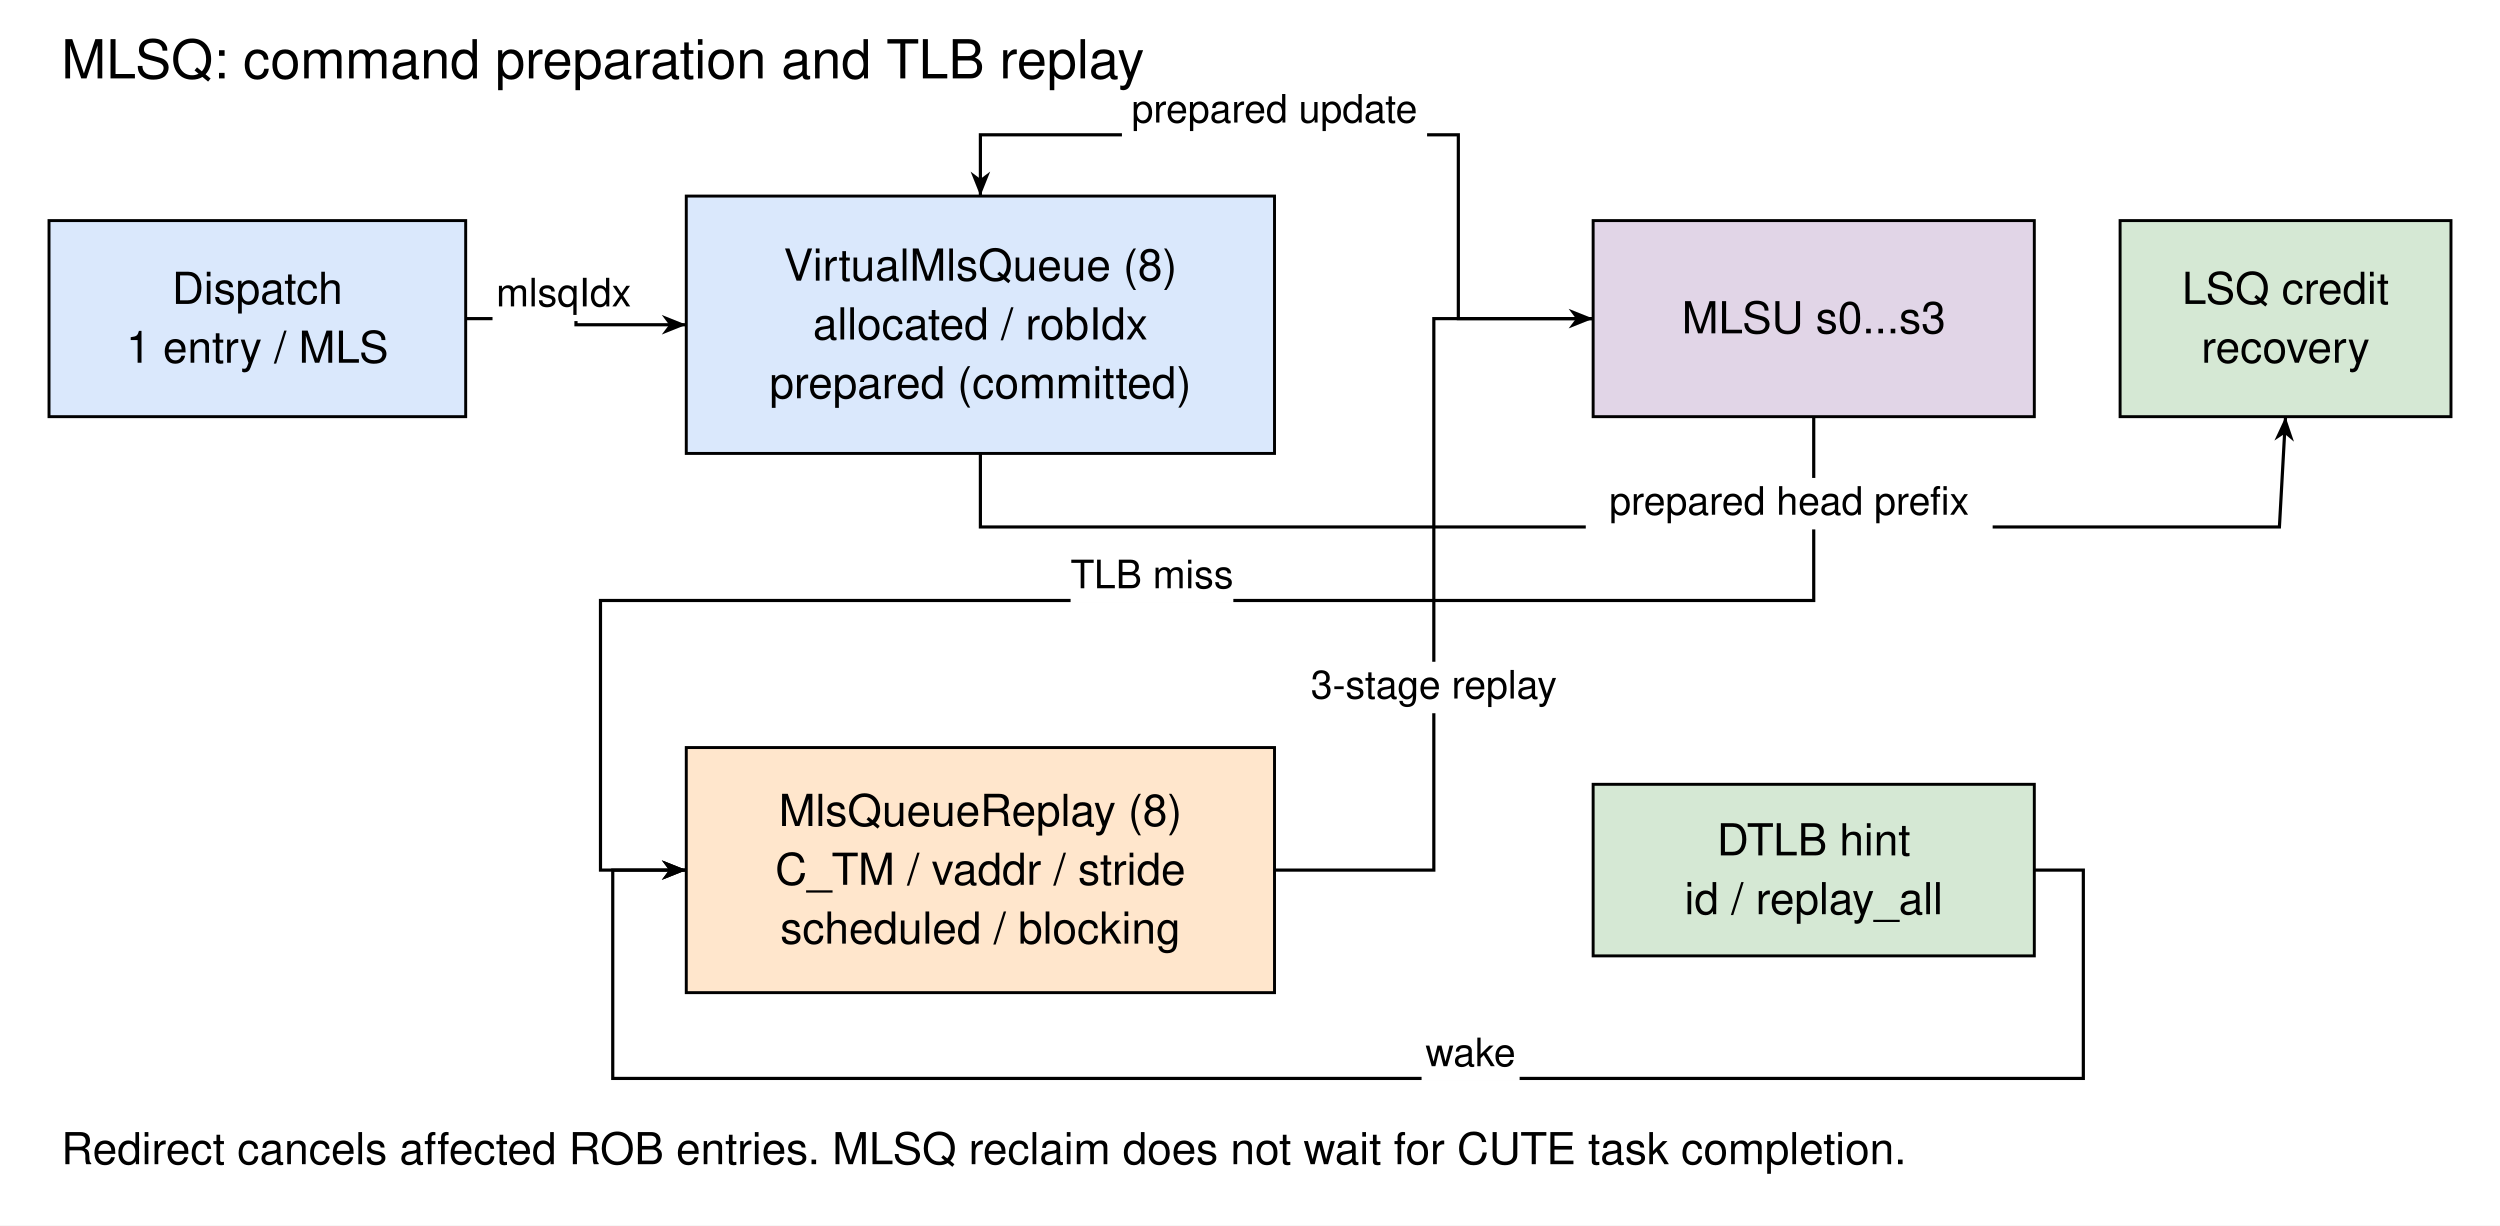
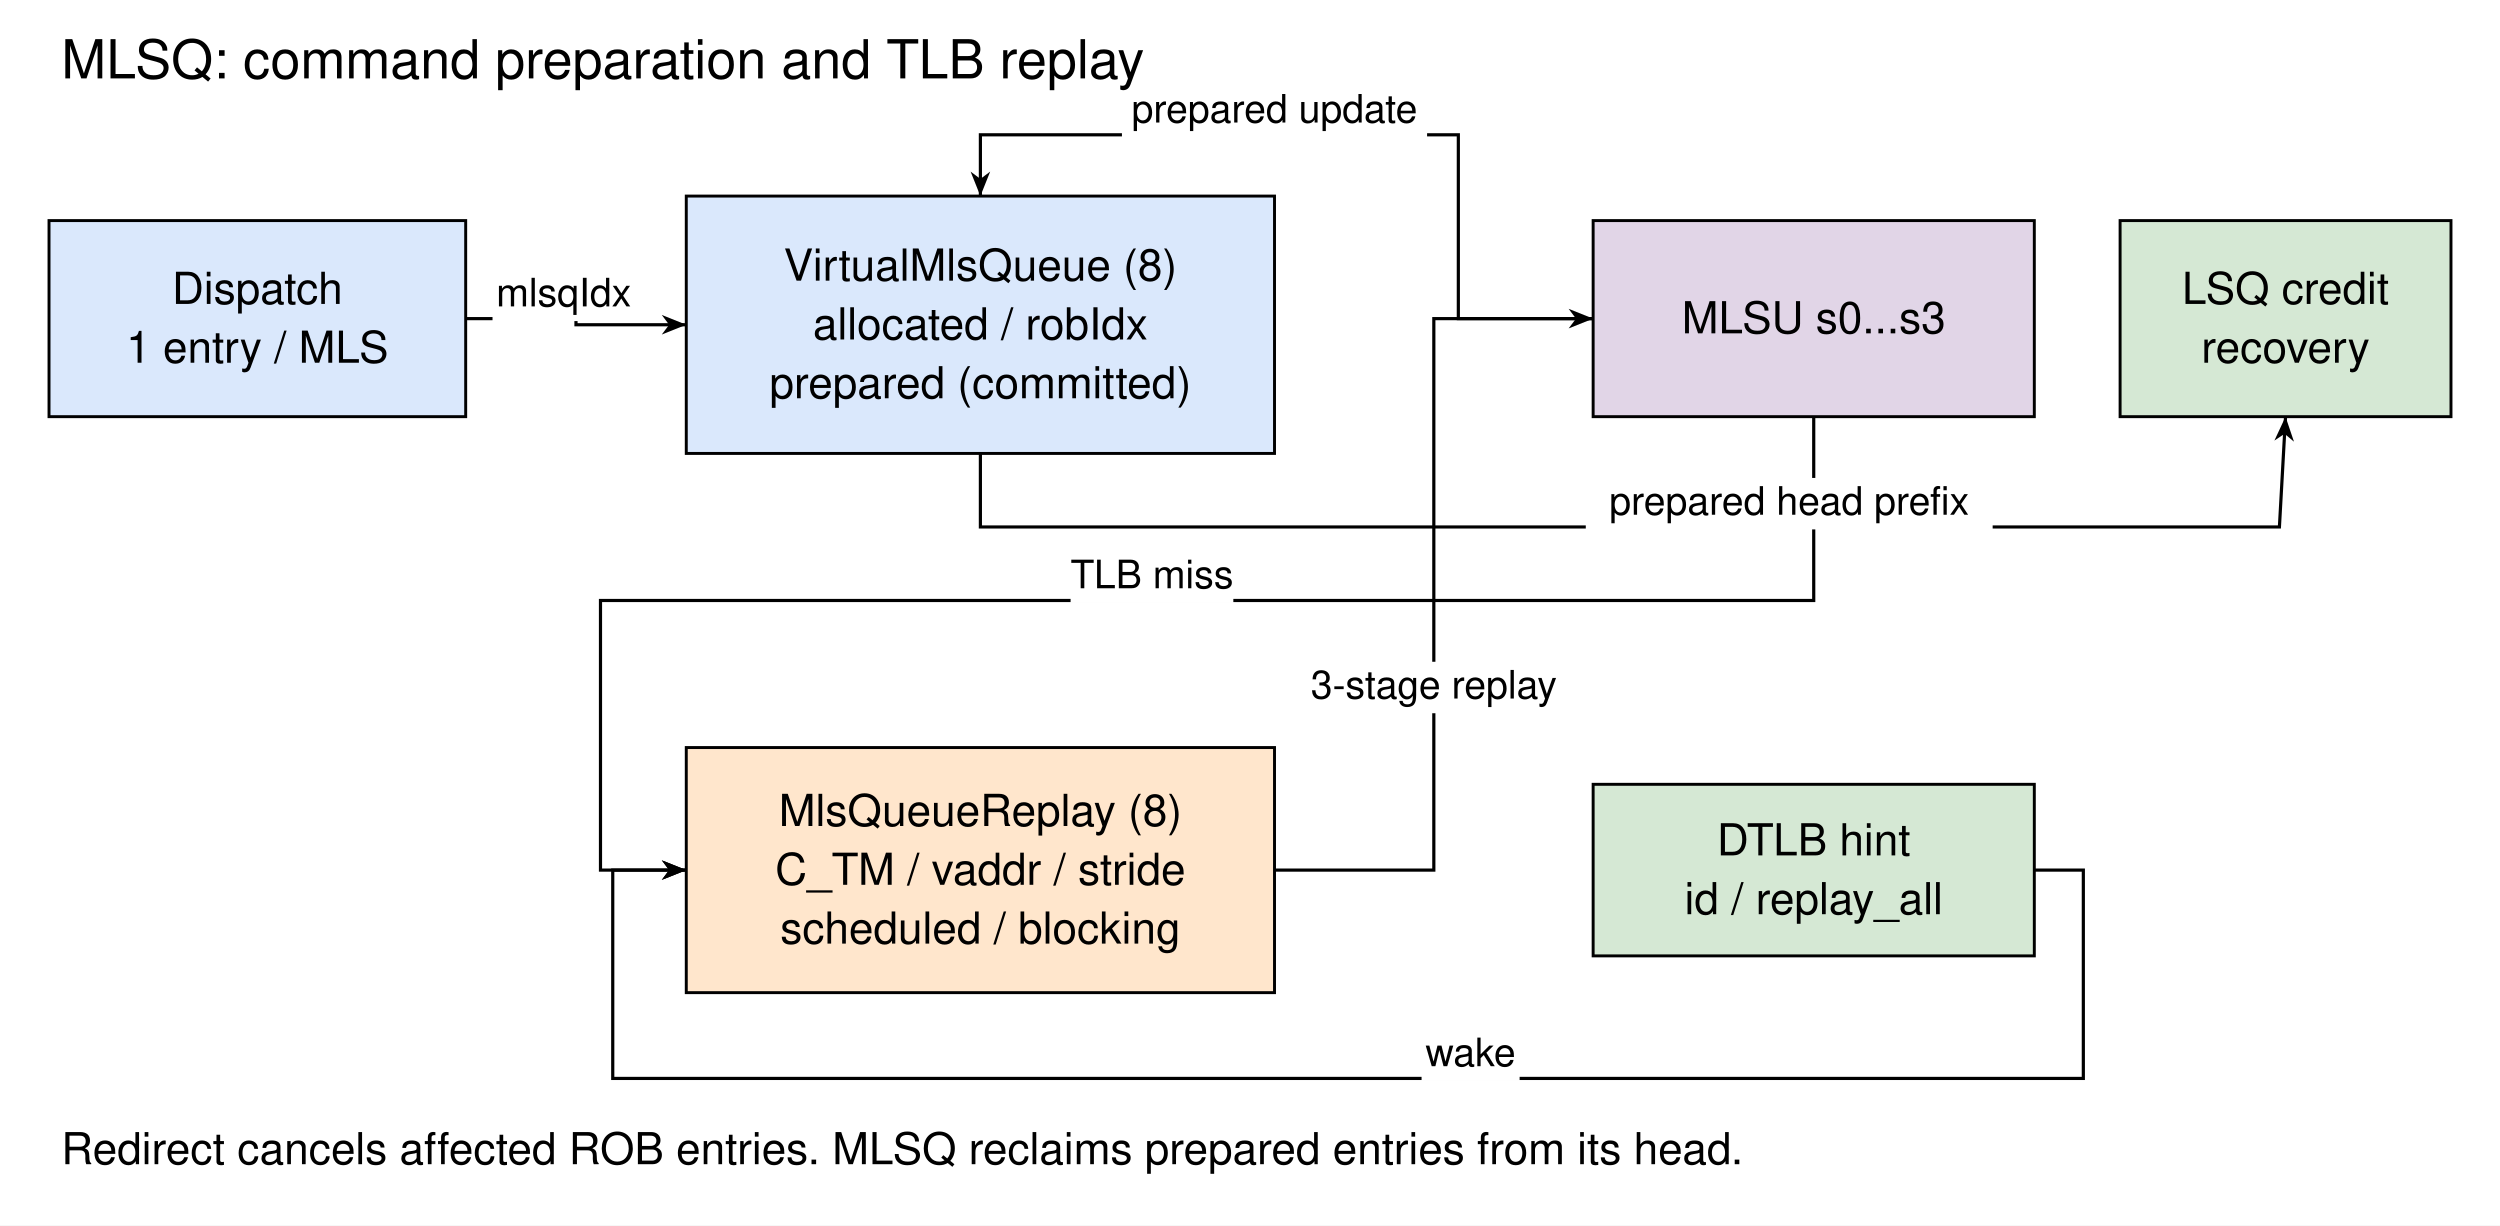
- <svg xmlns="http://www.w3.org/2000/svg" width="1020" height="500" viewBox="0 0 1020 500" content="&lt;mxfile host=&quot;app.diagrams.net&quot; version=&quot;26.0.9&quot; type=&quot;device&quot;&gt;&lt;diagram id=&quot;xsai-mlsq&quot; name=&quot;Page-1&quot;&gt;&lt;mxGraphModel dx=&quot;1020&quot; dy=&quot;500&quot; grid=&quot;1&quot; gridSize=&quot;10&quot; page=&quot;1&quot; pageScale=&quot;1&quot; pageWidth=&quot;1020&quot; pageHeight=&quot;500&quot;&gt;&lt;root&gt;&lt;mxCell id=&quot;0&quot; /&gt;&lt;mxCell id=&quot;1&quot; parent=&quot;0&quot; /&gt;&lt;mxCell id=&quot;dispatch&quot; value=&quot;Dispatch&amp;lt;br&amp;gt;1 entry / MLS&quot; style=&quot;rounded=0;whiteSpace=wrap;html=1;align=center;verticalAlign=middle;fontFamily=Helvetica;fontSize=18;strokeColor=#000000;strokeWidth=1.2;fillColor=#dae8fc;&quot; vertex=&quot;1&quot; parent=&quot;1&quot;&gt;&lt;mxGeometry x=&quot;20&quot; y=&quot;90&quot; width=&quot;170&quot; height=&quot;80&quot; as=&quot;geometry&quot; /&gt;&lt;/mxCell&gt;&lt;mxCell id=&quot;virtual&quot; value=&quot;VirtualMlsQueue (8)&amp;lt;br&amp;gt;allocated / robIdx&amp;lt;br&amp;gt;prepared (committed)&quot; style=&quot;rounded=0;whiteSpace=wrap;html=1;align=center;verticalAlign=middle;fontFamily=Helvetica;fontSize=18;strokeColor=#000000;strokeWidth=1.2;fillColor=#dae8fc;&quot; vertex=&quot;1&quot; parent=&quot;1&quot;&gt;&lt;mxGeometry x=&quot;280&quot; y=&quot;80&quot; width=&quot;240&quot; height=&quot;105&quot; as=&quot;geometry&quot; /&gt;&lt;/mxCell&gt;&lt;mxCell id=&quot;mlsu&quot; value=&quot;MLSU s0...s3&quot; style=&quot;rounded=0;whiteSpace=wrap;html=1;align=center;verticalAlign=middle;fontFamily=Helvetica;fontSize=18;strokeColor=#000000;strokeWidth=1.2;fillColor=#e1d5e7;&quot; vertex=&quot;1&quot; parent=&quot;1&quot;&gt;&lt;mxGeometry x=&quot;650&quot; y=&quot;90&quot; width=&quot;180&quot; height=&quot;80&quot; as=&quot;geometry&quot; /&gt;&lt;/mxCell&gt;&lt;mxCell id=&quot;replay&quot; value=&quot;MlsQueueReplay (8)&amp;lt;br&amp;gt;C_TM / vaddr / stride&amp;lt;br&amp;gt;scheduled / blocking&quot; style=&quot;rounded=0;whiteSpace=wrap;html=1;align=center;verticalAlign=middle;fontFamily=Helvetica;fontSize=18;strokeColor=#000000;strokeWidth=1.2;fillColor=#ffe6cc;&quot; vertex=&quot;1&quot; parent=&quot;1&quot;&gt;&lt;mxGeometry x=&quot;280&quot; y=&quot;305&quot; width=&quot;240&quot; height=&quot;100&quot; as=&quot;geometry&quot; /&gt;&lt;/mxCell&gt;&lt;mxCell id=&quot;hint&quot; value=&quot;DTLB hint&amp;lt;br&amp;gt;id / replay_all&quot; style=&quot;rounded=0;whiteSpace=wrap;html=1;align=center;verticalAlign=middle;fontFamily=Helvetica;fontSize=18;strokeColor=#000000;strokeWidth=1.2;fillColor=#d5e8d4;&quot; vertex=&quot;1&quot; parent=&quot;1&quot;&gt;&lt;mxGeometry x=&quot;650&quot; y=&quot;320&quot; width=&quot;180&quot; height=&quot;70&quot; as=&quot;geometry&quot; /&gt;&lt;/mxCell&gt;&lt;mxCell id=&quot;free&quot; value=&quot;LSQ credit&amp;lt;br&amp;gt;recovery&quot; style=&quot;rounded=0;whiteSpace=wrap;html=1;align=center;verticalAlign=middle;fontFamily=Helvetica;fontSize=18;strokeColor=#000000;strokeWidth=1.2;fillColor=#d5e8d4;&quot; vertex=&quot;1&quot; parent=&quot;1&quot;&gt;&lt;mxGeometry x=&quot;865&quot; y=&quot;90&quot; width=&quot;135&quot; height=&quot;80&quot; as=&quot;geometry&quot; /&gt;&lt;/mxCell&gt;&lt;mxCell id=&quot;edge0&quot; value=&quot;&quot; style=&quot;edgeStyle=orthogonalEdgeStyle;rounded=0;html=1;endArrow=classic;endFill=1;strokeWidth=1.2;fontFamily=Helvetica;fontSize=16;exitX=1;exitY=0.5;entryX=0;entryY=0.5;&quot; edge=&quot;1&quot; parent=&quot;1&quot; source=&quot;dispatch&quot; target=&quot;virtual&quot;&gt;&lt;mxGeometry relative=&quot;1&quot; as=&quot;geometry&quot; /&gt;&lt;/mxCell&gt;&lt;mxCell id=&quot;edge1&quot; value=&quot;&quot; style=&quot;edgeStyle=orthogonalEdgeStyle;rounded=0;html=1;endArrow=classic;endFill=1;strokeWidth=1.2;fontFamily=Helvetica;fontSize=16;exitX=0;exitY=0.5;entryX=0.5;entryY=0;&quot; edge=&quot;1&quot; parent=&quot;1&quot; source=&quot;mlsu&quot; target=&quot;virtual&quot;&gt;&lt;mxGeometry relative=&quot;1&quot; as=&quot;geometry&quot;&gt;&lt;Array as=&quot;points&quot;&gt;&lt;mxPoint x=&quot;595&quot; y=&quot;130&quot; /&gt;&lt;mxPoint x=&quot;595&quot; y=&quot;55&quot; /&gt;&lt;mxPoint x=&quot;400&quot; y=&quot;55&quot; /&gt;&lt;/Array&gt;&lt;/mxGeometry&gt;&lt;/mxCell&gt;&lt;mxCell id=&quot;edge2&quot; value=&quot;&quot; style=&quot;edgeStyle=orthogonalEdgeStyle;rounded=0;html=1;endArrow=classic;endFill=1;strokeWidth=1.2;fontFamily=Helvetica;fontSize=16;exitX=0.5;exitY=1;entryX=0;entryY=0.5;&quot; edge=&quot;1&quot; parent=&quot;1&quot; source=&quot;mlsu&quot; target=&quot;replay&quot;&gt;&lt;mxGeometry relative=&quot;1&quot; as=&quot;geometry&quot;&gt;&lt;Array as=&quot;points&quot;&gt;&lt;mxPoint x=&quot;740&quot; y=&quot;245&quot; /&gt;&lt;mxPoint x=&quot;245&quot; y=&quot;245&quot; /&gt;&lt;mxPoint x=&quot;245&quot; y=&quot;355&quot; /&gt;&lt;/Array&gt;&lt;/mxGeometry&gt;&lt;/mxCell&gt;&lt;mxCell id=&quot;edge3&quot; value=&quot;&quot; style=&quot;edgeStyle=orthogonalEdgeStyle;rounded=0;html=1;endArrow=classic;endFill=1;strokeWidth=1.2;fontFamily=Helvetica;fontSize=16;exitX=1;exitY=0.5;entryX=0;entryY=0.5;&quot; edge=&quot;1&quot; parent=&quot;1&quot; source=&quot;hint&quot; target=&quot;replay&quot;&gt;&lt;mxGeometry relative=&quot;1&quot; as=&quot;geometry&quot;&gt;&lt;Array as=&quot;points&quot;&gt;&lt;mxPoint x=&quot;850&quot; y=&quot;355&quot; /&gt;&lt;mxPoint x=&quot;850&quot; y=&quot;440&quot; /&gt;&lt;mxPoint x=&quot;250&quot; y=&quot;440&quot; /&gt;&lt;mxPoint x=&quot;250&quot; y=&quot;355&quot; /&gt;&lt;/Array&gt;&lt;/mxGeometry&gt;&lt;/mxCell&gt;&lt;mxCell id=&quot;edge4&quot; value=&quot;&quot; style=&quot;edgeStyle=orthogonalEdgeStyle;rounded=0;html=1;endArrow=classic;endFill=1;strokeWidth=1.2;fontFamily=Helvetica;fontSize=16;exitX=1;exitY=0.5;entryX=0;entryY=0.5;&quot; edge=&quot;1&quot; parent=&quot;1&quot; source=&quot;replay&quot; target=&quot;mlsu&quot;&gt;&lt;mxGeometry relative=&quot;1&quot; as=&quot;geometry&quot;&gt;&lt;Array as=&quot;points&quot;&gt;&lt;mxPoint x=&quot;585&quot; y=&quot;355&quot; /&gt;&lt;mxPoint x=&quot;585&quot; y=&quot;130&quot; /&gt;&lt;/Array&gt;&lt;/mxGeometry&gt;&lt;/mxCell&gt;&lt;mxCell id=&quot;edge5&quot; value=&quot;&quot; style=&quot;edgeStyle=orthogonalEdgeStyle;rounded=0;html=1;endArrow=classic;endFill=1;strokeWidth=1.2;fontFamily=Helvetica;fontSize=16;exitX=0.5;exitY=1;entryX=0.5;entryY=1;&quot; edge=&quot;1&quot; parent=&quot;1&quot; source=&quot;virtual&quot; target=&quot;free&quot;&gt;&lt;mxGeometry relative=&quot;1&quot; as=&quot;geometry&quot;&gt;&lt;Array as=&quot;points&quot;&gt;&lt;mxPoint x=&quot;400&quot; y=&quot;215&quot; /&gt;&lt;mxPoint x=&quot;930&quot; y=&quot;215&quot; /&gt;&lt;/Array&gt;&lt;/mxGeometry&gt;&lt;/mxCell&gt;&lt;mxCell id=&quot;note0&quot; value=&quot;MLSQ: command preparation and TLB replay&quot; style=&quot;text;html=1;align=left;verticalAlign=top;whiteSpace=wrap;fontFamily=Helvetica;fontSize=22;&quot; vertex=&quot;1&quot; parent=&quot;1&quot;&gt;&lt;mxGeometry x=&quot;25&quot; y=&quot;10&quot; width=&quot;500.8&quot; height=&quot;28&quot; as=&quot;geometry&quot; /&gt;&lt;/mxCell&gt;&lt;mxCell id=&quot;note1&quot; value=&quot;Redirect cancels affected ROB entries. MLSQ reclaim does not wait for CUTE task completion.&quot; style=&quot;text;html=1;align=left;verticalAlign=top;whiteSpace=wrap;fontFamily=Helvetica;fontSize=18;&quot; vertex=&quot;1&quot; parent=&quot;1&quot;&gt;&lt;mxGeometry x=&quot;25&quot; y=&quot;457&quot; width=&quot;925.28&quot; height=&quot;24&quot; as=&quot;geometry&quot; /&gt;&lt;/mxCell&gt;&lt;mxCell id=&quot;label0&quot; value=&quot;mlsqIdx&quot; style=&quot;text;html=1;align=center;verticalAlign=middle;whiteSpace=wrap;fontFamily=Helvetica;fontSize=16;fillColor=#ffffff;strokeColor=none;&quot; vertex=&quot;1&quot; parent=&quot;1&quot;&gt;&lt;mxGeometry x=&quot;200.95&quot; y=&quot;110&quot; width=&quot;58.1&quot; height=&quot;21&quot; as=&quot;geometry&quot; /&gt;&lt;/mxCell&gt;&lt;mxCell id=&quot;label1&quot; value=&quot;prepared update&quot; style=&quot;text;html=1;align=center;verticalAlign=middle;whiteSpace=wrap;fontFamily=Helvetica;fontSize=16;fillColor=#ffffff;strokeColor=none;&quot; vertex=&quot;1&quot; parent=&quot;1&quot;&gt;&lt;mxGeometry x=&quot;457.75&quot; y=&quot;35&quot; width=&quot;124.5&quot; height=&quot;21&quot; as=&quot;geometry&quot; /&gt;&lt;/mxCell&gt;&lt;mxCell id=&quot;label2&quot; value=&quot;TLB miss&quot; style=&quot;text;html=1;align=center;verticalAlign=middle;whiteSpace=wrap;fontFamily=Helvetica;fontSize=16;fillColor=#ffffff;strokeColor=none;&quot; vertex=&quot;1&quot; parent=&quot;1&quot;&gt;&lt;mxGeometry x=&quot;436.8&quot; y=&quot;225&quot; width=&quot;66.4&quot; height=&quot;21&quot; as=&quot;geometry&quot; /&gt;&lt;/mxCell&gt;&lt;mxCell id=&quot;label3&quot; value=&quot;wake&quot; style=&quot;text;html=1;align=center;verticalAlign=middle;whiteSpace=wrap;fontFamily=Helvetica;fontSize=16;fillColor=#ffffff;strokeColor=none;&quot; vertex=&quot;1&quot; parent=&quot;1&quot;&gt;&lt;mxGeometry x=&quot;580.0&quot; y=&quot;420&quot; width=&quot;40&quot; height=&quot;21&quot; as=&quot;geometry&quot; /&gt;&lt;/mxCell&gt;&lt;mxCell id=&quot;label4&quot; value=&quot;3-stage replay&quot; style=&quot;text;html=1;align=center;verticalAlign=middle;whiteSpace=wrap;fontFamily=Helvetica;fontSize=16;fillColor=#ffffff;strokeColor=none;&quot; vertex=&quot;1&quot; parent=&quot;1&quot;&gt;&lt;mxGeometry x=&quot;526.9&quot; y=&quot;270&quot; width=&quot;116.2&quot; height=&quot;21&quot; as=&quot;geometry&quot; /&gt;&lt;/mxCell&gt;&lt;mxCell id=&quot;label5&quot; value=&quot;prepared head prefix&quot; style=&quot;text;html=1;align=center;verticalAlign=middle;whiteSpace=wrap;fontFamily=Helvetica;fontSize=16;fillColor=#ffffff;strokeColor=none;&quot; vertex=&quot;1&quot; parent=&quot;1&quot;&gt;&lt;mxGeometry x=&quot;647.0&quot; y=&quot;195&quot; width=&quot;166.0&quot; height=&quot;21&quot; as=&quot;geometry&quot; /&gt;&lt;/mxCell&gt;&lt;/root&gt;&lt;/mxGraphModel&gt;&lt;/diagram&gt;&lt;/mxfile&gt;">
+ <svg xmlns="http://www.w3.org/2000/svg" width="1020" height="500" viewBox="0 0 1020 500" content="&lt;mxfile host=&quot;app.diagrams.net&quot; version=&quot;26.0.9&quot; type=&quot;device&quot;&gt;&lt;diagram id=&quot;xsai-mlsq&quot; name=&quot;Page-1&quot;&gt;&lt;mxGraphModel dx=&quot;1020&quot; dy=&quot;500&quot; grid=&quot;1&quot; gridSize=&quot;10&quot; page=&quot;1&quot; pageScale=&quot;1&quot; pageWidth=&quot;1020&quot; pageHeight=&quot;500&quot;&gt;&lt;root&gt;&lt;mxCell id=&quot;0&quot; /&gt;&lt;mxCell id=&quot;1&quot; parent=&quot;0&quot; /&gt;&lt;mxCell id=&quot;dispatch&quot; value=&quot;Dispatch&amp;lt;br&amp;gt;1 entry / MLS&quot; style=&quot;rounded=0;whiteSpace=wrap;html=1;align=center;verticalAlign=middle;fontFamily=Helvetica;fontSize=18;strokeColor=#000000;strokeWidth=1.2;fillColor=#dae8fc;&quot; vertex=&quot;1&quot; parent=&quot;1&quot;&gt;&lt;mxGeometry x=&quot;20&quot; y=&quot;90&quot; width=&quot;170&quot; height=&quot;80&quot; as=&quot;geometry&quot; /&gt;&lt;/mxCell&gt;&lt;mxCell id=&quot;virtual&quot; value=&quot;VirtualMlsQueue (8)&amp;lt;br&amp;gt;allocated / robIdx&amp;lt;br&amp;gt;prepared (committed)&quot; style=&quot;rounded=0;whiteSpace=wrap;html=1;align=center;verticalAlign=middle;fontFamily=Helvetica;fontSize=18;strokeColor=#000000;strokeWidth=1.2;fillColor=#dae8fc;&quot; vertex=&quot;1&quot; parent=&quot;1&quot;&gt;&lt;mxGeometry x=&quot;280&quot; y=&quot;80&quot; width=&quot;240&quot; height=&quot;105&quot; as=&quot;geometry&quot; /&gt;&lt;/mxCell&gt;&lt;mxCell id=&quot;mlsu&quot; value=&quot;MLSU s0...s3&quot; style=&quot;rounded=0;whiteSpace=wrap;html=1;align=center;verticalAlign=middle;fontFamily=Helvetica;fontSize=18;strokeColor=#000000;strokeWidth=1.2;fillColor=#e1d5e7;&quot; vertex=&quot;1&quot; parent=&quot;1&quot;&gt;&lt;mxGeometry x=&quot;650&quot; y=&quot;90&quot; width=&quot;180&quot; height=&quot;80&quot; as=&quot;geometry&quot; /&gt;&lt;/mxCell&gt;&lt;mxCell id=&quot;replay&quot; value=&quot;MlsQueueReplay (8)&amp;lt;br&amp;gt;C_TM / vaddr / stride&amp;lt;br&amp;gt;scheduled / blocking&quot; style=&quot;rounded=0;whiteSpace=wrap;html=1;align=center;verticalAlign=middle;fontFamily=Helvetica;fontSize=18;strokeColor=#000000;strokeWidth=1.2;fillColor=#ffe6cc;&quot; vertex=&quot;1&quot; parent=&quot;1&quot;&gt;&lt;mxGeometry x=&quot;280&quot; y=&quot;305&quot; width=&quot;240&quot; height=&quot;100&quot; as=&quot;geometry&quot; /&gt;&lt;/mxCell&gt;&lt;mxCell id=&quot;hint&quot; value=&quot;DTLB hint&amp;lt;br&amp;gt;id / replay_all&quot; style=&quot;rounded=0;whiteSpace=wrap;html=1;align=center;verticalAlign=middle;fontFamily=Helvetica;fontSize=18;strokeColor=#000000;strokeWidth=1.2;fillColor=#d5e8d4;&quot; vertex=&quot;1&quot; parent=&quot;1&quot;&gt;&lt;mxGeometry x=&quot;650&quot; y=&quot;320&quot; width=&quot;180&quot; height=&quot;70&quot; as=&quot;geometry&quot; /&gt;&lt;/mxCell&gt;&lt;mxCell id=&quot;free&quot; value=&quot;LSQ credit&amp;lt;br&amp;gt;recovery&quot; style=&quot;rounded=0;whiteSpace=wrap;html=1;align=center;verticalAlign=middle;fontFamily=Helvetica;fontSize=18;strokeColor=#000000;strokeWidth=1.2;fillColor=#d5e8d4;&quot; vertex=&quot;1&quot; parent=&quot;1&quot;&gt;&lt;mxGeometry x=&quot;865&quot; y=&quot;90&quot; width=&quot;135&quot; height=&quot;80&quot; as=&quot;geometry&quot; /&gt;&lt;/mxCell&gt;&lt;mxCell id=&quot;edge0&quot; value=&quot;&quot; style=&quot;edgeStyle=orthogonalEdgeStyle;rounded=0;html=1;endArrow=classic;endFill=1;strokeWidth=1.2;fontFamily=Helvetica;fontSize=16;exitX=1;exitY=0.5;entryX=0;entryY=0.5;&quot; edge=&quot;1&quot; parent=&quot;1&quot; source=&quot;dispatch&quot; target=&quot;virtual&quot;&gt;&lt;mxGeometry relative=&quot;1&quot; as=&quot;geometry&quot; /&gt;&lt;/mxCell&gt;&lt;mxCell id=&quot;edge1&quot; value=&quot;&quot; style=&quot;edgeStyle=orthogonalEdgeStyle;rounded=0;html=1;endArrow=classic;endFill=1;strokeWidth=1.2;fontFamily=Helvetica;fontSize=16;exitX=0;exitY=0.5;entryX=0.5;entryY=0;&quot; edge=&quot;1&quot; parent=&quot;1&quot; source=&quot;mlsu&quot; target=&quot;virtual&quot;&gt;&lt;mxGeometry relative=&quot;1&quot; as=&quot;geometry&quot;&gt;&lt;Array as=&quot;points&quot;&gt;&lt;mxPoint x=&quot;595&quot; y=&quot;130&quot; /&gt;&lt;mxPoint x=&quot;595&quot; y=&quot;55&quot; /&gt;&lt;mxPoint x=&quot;400&quot; y=&quot;55&quot; /&gt;&lt;/Array&gt;&lt;/mxGeometry&gt;&lt;/mxCell&gt;&lt;mxCell id=&quot;edge2&quot; value=&quot;&quot; style=&quot;edgeStyle=orthogonalEdgeStyle;rounded=0;html=1;endArrow=classic;endFill=1;strokeWidth=1.2;fontFamily=Helvetica;fontSize=16;exitX=0.5;exitY=1;entryX=0;entryY=0.5;&quot; edge=&quot;1&quot; parent=&quot;1&quot; source=&quot;mlsu&quot; target=&quot;replay&quot;&gt;&lt;mxGeometry relative=&quot;1&quot; as=&quot;geometry&quot;&gt;&lt;Array as=&quot;points&quot;&gt;&lt;mxPoint x=&quot;740&quot; y=&quot;245&quot; /&gt;&lt;mxPoint x=&quot;245&quot; y=&quot;245&quot; /&gt;&lt;mxPoint x=&quot;245&quot; y=&quot;355&quot; /&gt;&lt;/Array&gt;&lt;/mxGeometry&gt;&lt;/mxCell&gt;&lt;mxCell id=&quot;edge3&quot; value=&quot;&quot; style=&quot;edgeStyle=orthogonalEdgeStyle;rounded=0;html=1;endArrow=classic;endFill=1;strokeWidth=1.2;fontFamily=Helvetica;fontSize=16;exitX=1;exitY=0.5;entryX=0;entryY=0.5;&quot; edge=&quot;1&quot; parent=&quot;1&quot; source=&quot;hint&quot; target=&quot;replay&quot;&gt;&lt;mxGeometry relative=&quot;1&quot; as=&quot;geometry&quot;&gt;&lt;Array as=&quot;points&quot;&gt;&lt;mxPoint x=&quot;850&quot; y=&quot;355&quot; /&gt;&lt;mxPoint x=&quot;850&quot; y=&quot;440&quot; /&gt;&lt;mxPoint x=&quot;250&quot; y=&quot;440&quot; /&gt;&lt;mxPoint x=&quot;250&quot; y=&quot;355&quot; /&gt;&lt;/Array&gt;&lt;/mxGeometry&gt;&lt;/mxCell&gt;&lt;mxCell id=&quot;edge4&quot; value=&quot;&quot; style=&quot;edgeStyle=orthogonalEdgeStyle;rounded=0;html=1;endArrow=classic;endFill=1;strokeWidth=1.2;fontFamily=Helvetica;fontSize=16;exitX=1;exitY=0.5;entryX=0;entryY=0.5;&quot; edge=&quot;1&quot; parent=&quot;1&quot; source=&quot;replay&quot; target=&quot;mlsu&quot;&gt;&lt;mxGeometry relative=&quot;1&quot; as=&quot;geometry&quot;&gt;&lt;Array as=&quot;points&quot;&gt;&lt;mxPoint x=&quot;585&quot; y=&quot;355&quot; /&gt;&lt;mxPoint x=&quot;585&quot; y=&quot;130&quot; /&gt;&lt;/Array&gt;&lt;/mxGeometry&gt;&lt;/mxCell&gt;&lt;mxCell id=&quot;edge5&quot; value=&quot;&quot; style=&quot;edgeStyle=orthogonalEdgeStyle;rounded=0;html=1;endArrow=classic;endFill=1;strokeWidth=1.2;fontFamily=Helvetica;fontSize=16;exitX=0.5;exitY=1;entryX=0.5;entryY=1;&quot; edge=&quot;1&quot; parent=&quot;1&quot; source=&quot;virtual&quot; target=&quot;free&quot;&gt;&lt;mxGeometry relative=&quot;1&quot; as=&quot;geometry&quot;&gt;&lt;Array as=&quot;points&quot;&gt;&lt;mxPoint x=&quot;400&quot; y=&quot;215&quot; /&gt;&lt;mxPoint x=&quot;930&quot; y=&quot;215&quot; /&gt;&lt;/Array&gt;&lt;/mxGeometry&gt;&lt;/mxCell&gt;&lt;mxCell id=&quot;note0&quot; value=&quot;MLSQ: command preparation and TLB replay&quot; style=&quot;text;html=1;align=left;verticalAlign=top;whiteSpace=wrap;fontFamily=Helvetica;fontSize=22;&quot; vertex=&quot;1&quot; parent=&quot;1&quot;&gt;&lt;mxGeometry x=&quot;25&quot; y=&quot;10&quot; width=&quot;500.8&quot; height=&quot;28&quot; as=&quot;geometry&quot; /&gt;&lt;/mxCell&gt;&lt;mxCell id=&quot;note1&quot; value=&quot;Redirect cancels affected ROB entries. MLSQ reclaims prepared entries from its head.&quot; style=&quot;text;html=1;align=left;verticalAlign=top;whiteSpace=wrap;fontFamily=Helvetica;fontSize=18;&quot; vertex=&quot;1&quot; parent=&quot;1&quot;&gt;&lt;mxGeometry x=&quot;25&quot; y=&quot;457&quot; width=&quot;925.28&quot; height=&quot;24&quot; as=&quot;geometry&quot; /&gt;&lt;/mxCell&gt;&lt;mxCell id=&quot;label0&quot; value=&quot;mlsqIdx&quot; style=&quot;text;html=1;align=center;verticalAlign=middle;whiteSpace=wrap;fontFamily=Helvetica;fontSize=16;fillColor=#ffffff;strokeColor=none;&quot; vertex=&quot;1&quot; parent=&quot;1&quot;&gt;&lt;mxGeometry x=&quot;200.95&quot; y=&quot;110&quot; width=&quot;58.1&quot; height=&quot;21&quot; as=&quot;geometry&quot; /&gt;&lt;/mxCell&gt;&lt;mxCell id=&quot;label1&quot; value=&quot;prepared update&quot; style=&quot;text;html=1;align=center;verticalAlign=middle;whiteSpace=wrap;fontFamily=Helvetica;fontSize=16;fillColor=#ffffff;strokeColor=none;&quot; vertex=&quot;1&quot; parent=&quot;1&quot;&gt;&lt;mxGeometry x=&quot;457.75&quot; y=&quot;35&quot; width=&quot;124.5&quot; height=&quot;21&quot; as=&quot;geometry&quot; /&gt;&lt;/mxCell&gt;&lt;mxCell id=&quot;label2&quot; value=&quot;TLB miss&quot; style=&quot;text;html=1;align=center;verticalAlign=middle;whiteSpace=wrap;fontFamily=Helvetica;fontSize=16;fillColor=#ffffff;strokeColor=none;&quot; vertex=&quot;1&quot; parent=&quot;1&quot;&gt;&lt;mxGeometry x=&quot;436.8&quot; y=&quot;225&quot; width=&quot;66.4&quot; height=&quot;21&quot; as=&quot;geometry&quot; /&gt;&lt;/mxCell&gt;&lt;mxCell id=&quot;label3&quot; value=&quot;wake&quot; style=&quot;text;html=1;align=center;verticalAlign=middle;whiteSpace=wrap;fontFamily=Helvetica;fontSize=16;fillColor=#ffffff;strokeColor=none;&quot; vertex=&quot;1&quot; parent=&quot;1&quot;&gt;&lt;mxGeometry x=&quot;580.0&quot; y=&quot;420&quot; width=&quot;40&quot; height=&quot;21&quot; as=&quot;geometry&quot; /&gt;&lt;/mxCell&gt;&lt;mxCell id=&quot;label4&quot; value=&quot;3-stage replay&quot; style=&quot;text;html=1;align=center;verticalAlign=middle;whiteSpace=wrap;fontFamily=Helvetica;fontSize=16;fillColor=#ffffff;strokeColor=none;&quot; vertex=&quot;1&quot; parent=&quot;1&quot;&gt;&lt;mxGeometry x=&quot;526.9&quot; y=&quot;270&quot; width=&quot;116.2&quot; height=&quot;21&quot; as=&quot;geometry&quot; /&gt;&lt;/mxCell&gt;&lt;mxCell id=&quot;label5&quot; value=&quot;prepared head prefix&quot; style=&quot;text;html=1;align=center;verticalAlign=middle;whiteSpace=wrap;fontFamily=Helvetica;fontSize=16;fillColor=#ffffff;strokeColor=none;&quot; vertex=&quot;1&quot; parent=&quot;1&quot;&gt;&lt;mxGeometry x=&quot;647.0&quot; y=&quot;195&quot; width=&quot;166.0&quot; height=&quot;21&quot; as=&quot;geometry&quot; /&gt;&lt;/mxCell&gt;&lt;/root&gt;&lt;/mxGraphModel&gt;&lt;/diagram&gt;&lt;/mxfile&gt;">
  <defs>
    <marker id="arrow" viewBox="0 0 10 10" refX="9" refY="5" markerWidth="7" markerHeight="7" orient="auto-start-reverse">
      <path d="M 0 0 L 10 5 L 0 10 L 3 5 z" fill="#000" />
    </marker>
  </defs>
  <rect width="1020" height="500" fill="#fff" />
  <polyline points="190,130 235,130 235,132.5 280,132.5" fill="none" stroke="#000" stroke-width="1.3" />
  <path d="M -10 -4 L 0 0 L -10 4 L -7 0 z" fill="#000" transform="translate(280 132.5) rotate(0)" />
  <polyline points="650,130 595,130 595,55 400,55 400,80" fill="none" stroke="#000" stroke-width="1.3" />
  <path d="M -10 -4 L 0 0 L -10 4 L -7 0 z" fill="#000" transform="translate(400 80) rotate(90)" />
  <polyline points="740,170 740,245 245,245 245,355 280,355" fill="none" stroke="#000" stroke-width="1.3" />
  <path d="M -10 -4 L 0 0 L -10 4 L -7 0 z" fill="#000" transform="translate(280 355) rotate(0)" />
  <polyline points="830,355 850,355 850,440 250,440 250,355 280,355" fill="none" stroke="#000" stroke-width="1.3" />
  <path d="M -10 -4 L 0 0 L -10 4 L -7 0 z" fill="#000" transform="translate(280 355) rotate(0)" />
  <polyline points="520,355 585,355 585,130 650,130" fill="none" stroke="#000" stroke-width="1.3" />
  <path d="M -10 -4 L 0 0 L -10 4 L -7 0 z" fill="#000" transform="translate(650 130) rotate(0)" />
  <polyline points="400,185 400,215 930,215 932.5,170" fill="none" stroke="#000" stroke-width="1.3" />
  <path d="M -10 -4 L 0 0 L -10 4 L -7 0 z" fill="#000" transform="translate(932.5 170) rotate(-86.8202)" />
  <rect x="200.95" y="110" width="58.1" height="21" fill="#fff" />
  <text x="230" y="125" text-anchor="middle" font-family="Helvetica,Arial,sans-serif" font-size="16">mlsqIdx</text>
  <rect x="457.75" y="35" width="124.5" height="21" fill="#fff" />
  <text x="520" y="50" text-anchor="middle" font-family="Helvetica,Arial,sans-serif" font-size="16">prepared update</text>
  <rect x="436.8" y="225" width="66.4" height="21" fill="#fff" />
  <text x="470" y="240" text-anchor="middle" font-family="Helvetica,Arial,sans-serif" font-size="16">TLB miss</text>
  <rect x="580" y="420" width="40" height="21" fill="#fff" />
  <text x="600" y="435" text-anchor="middle" font-family="Helvetica,Arial,sans-serif" font-size="16">wake</text>
  <rect x="526.9" y="270" width="116.2" height="21" fill="#fff" />
  <text x="585" y="285" text-anchor="middle" font-family="Helvetica,Arial,sans-serif" font-size="16">3-stage replay</text>
  <rect x="647" y="195" width="166" height="21" fill="#fff" />
  <text x="730" y="210" text-anchor="middle" font-family="Helvetica,Arial,sans-serif" font-size="16">prepared head prefix</text>
  <rect x="20" y="90" width="170" height="80" fill="#dae8fc" stroke="#000" stroke-width="1.2" />
  <text x="105" y="124" text-anchor="middle" font-family="Helvetica,Arial,sans-serif" font-size="18">Dispatch</text>
  <text x="105" y="148" text-anchor="middle" font-family="Helvetica,Arial,sans-serif" font-size="18">1 entry / MLS</text>
  <rect x="280" y="80" width="240" height="105" fill="#dae8fc" stroke="#000" stroke-width="1.2" />
  <text x="400" y="114.5" text-anchor="middle" font-family="Helvetica,Arial,sans-serif" font-size="18">VirtualMlsQueue (8)</text>
  <text x="400" y="138.5" text-anchor="middle" font-family="Helvetica,Arial,sans-serif" font-size="18">allocated / robIdx</text>
  <text x="400" y="162.5" text-anchor="middle" font-family="Helvetica,Arial,sans-serif" font-size="18">prepared (committed)</text>
  <rect x="650" y="90" width="180" height="80" fill="#e1d5e7" stroke="#000" stroke-width="1.2" />
  <text x="740" y="136" text-anchor="middle" font-family="Helvetica,Arial,sans-serif" font-size="18">MLSU s0...s3</text>
  <rect x="280" y="305" width="240" height="100" fill="#ffe6cc" stroke="#000" stroke-width="1.2" />
  <text x="400" y="337" text-anchor="middle" font-family="Helvetica,Arial,sans-serif" font-size="18">MlsQueueReplay (8)</text>
  <text x="400" y="361" text-anchor="middle" font-family="Helvetica,Arial,sans-serif" font-size="18">C_TM / vaddr / stride</text>
  <text x="400" y="385" text-anchor="middle" font-family="Helvetica,Arial,sans-serif" font-size="18">scheduled / blocking</text>
  <rect x="650" y="320" width="180" height="70" fill="#d5e8d4" stroke="#000" stroke-width="1.2" />
  <text x="740" y="349" text-anchor="middle" font-family="Helvetica,Arial,sans-serif" font-size="18">DTLB hint</text>
  <text x="740" y="373" text-anchor="middle" font-family="Helvetica,Arial,sans-serif" font-size="18">id / replay_all</text>
  <rect x="865" y="90" width="135" height="80" fill="#d5e8d4" stroke="#000" stroke-width="1.2" />
  <text x="932.5" y="124" text-anchor="middle" font-family="Helvetica,Arial,sans-serif" font-size="18">LSQ credit</text>
  <text x="932.5" y="148" text-anchor="middle" font-family="Helvetica,Arial,sans-serif" font-size="18">recovery</text>
  <text x="25" y="32" font-family="Helvetica,Arial,sans-serif" font-size="22">MLSQ: command preparation and TLB replay</text>
-   <text x="25" y="475" font-family="Helvetica,Arial,sans-serif" font-size="18">Redirect cancels affected ROB entries. MLSQ reclaim does not wait for CUTE task completion.</text>
+   <text x="25" y="475" font-family="Helvetica,Arial,sans-serif" font-size="18">Redirect cancels affected ROB entries. MLSQ reclaims prepared entries from its head.</text>
</svg>
